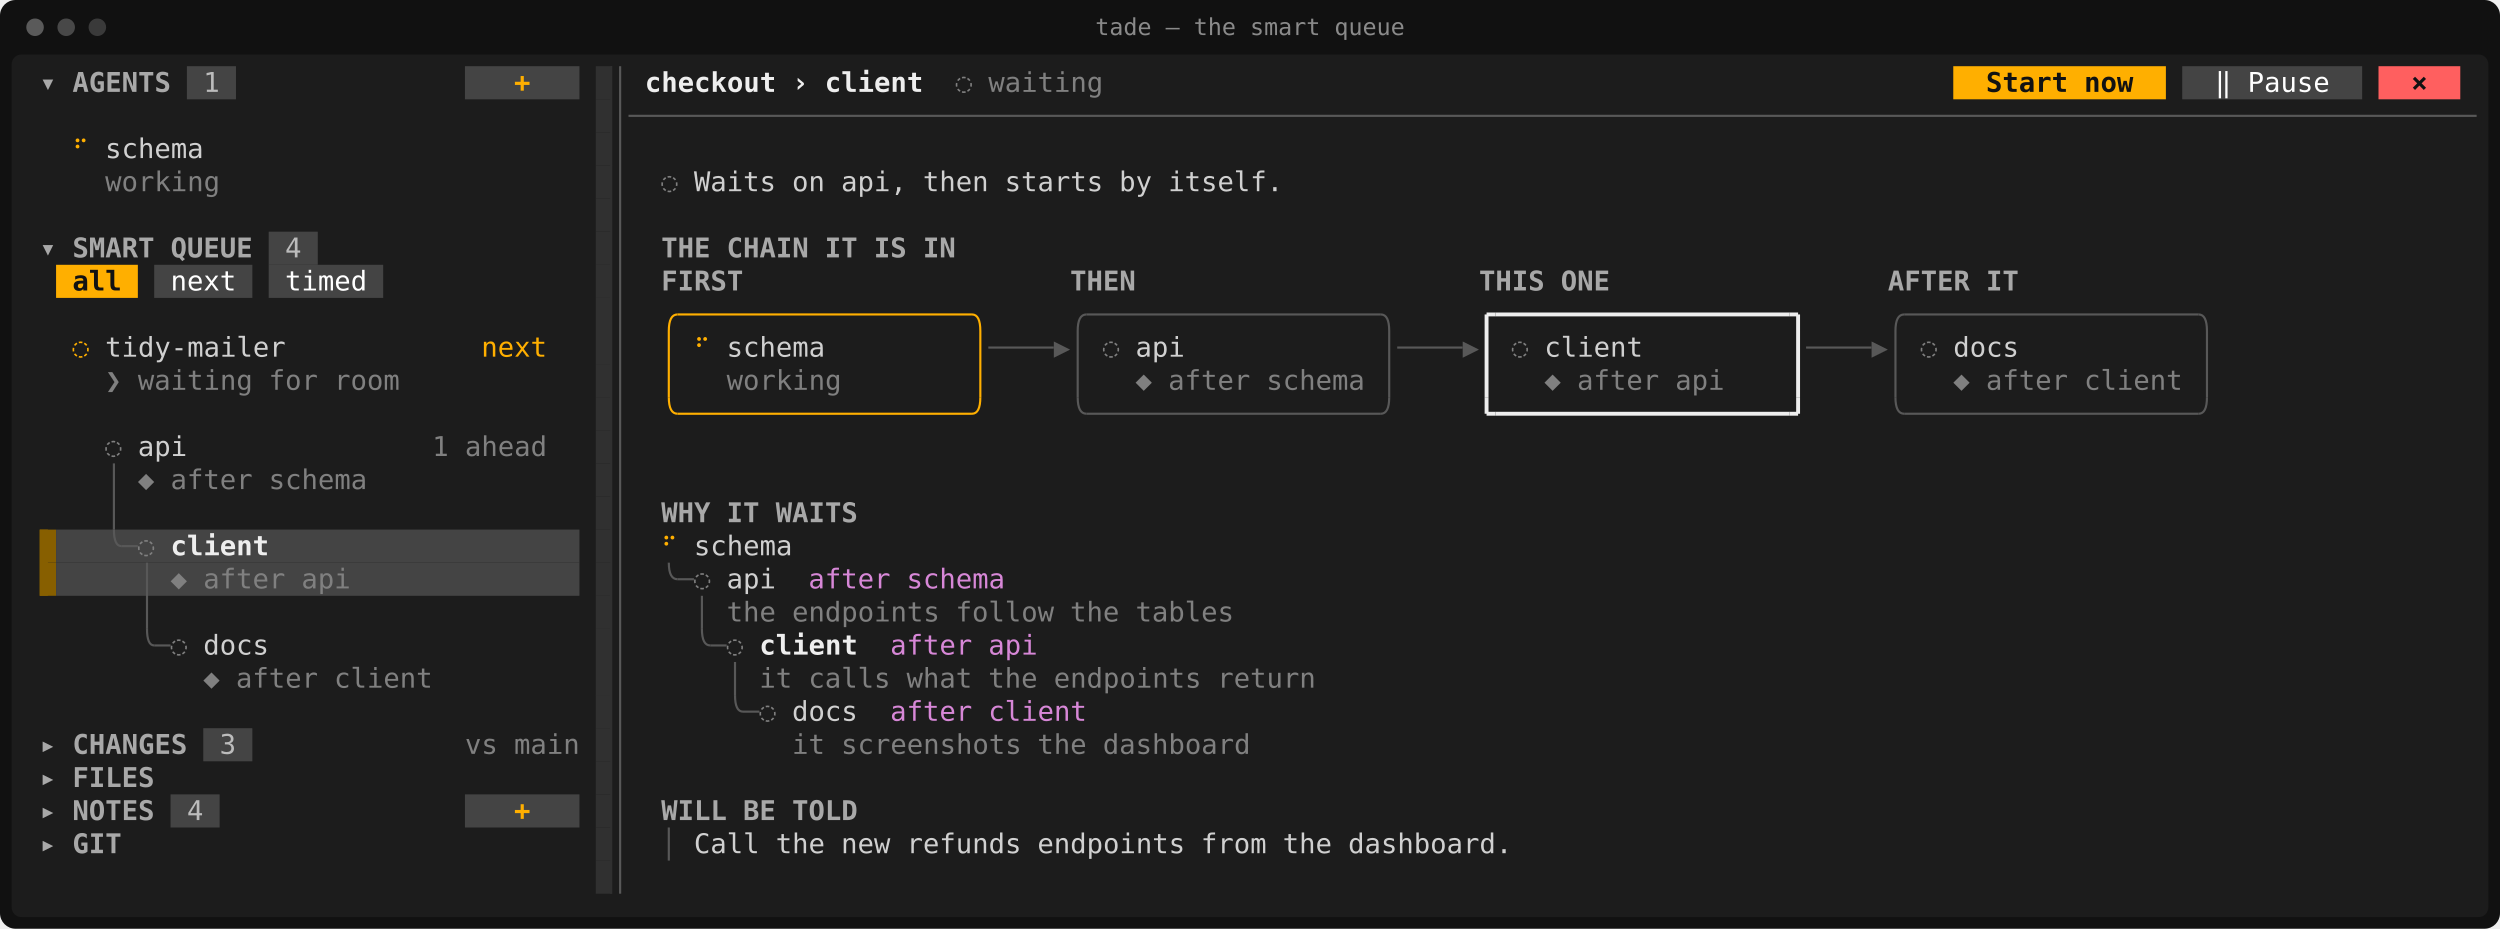
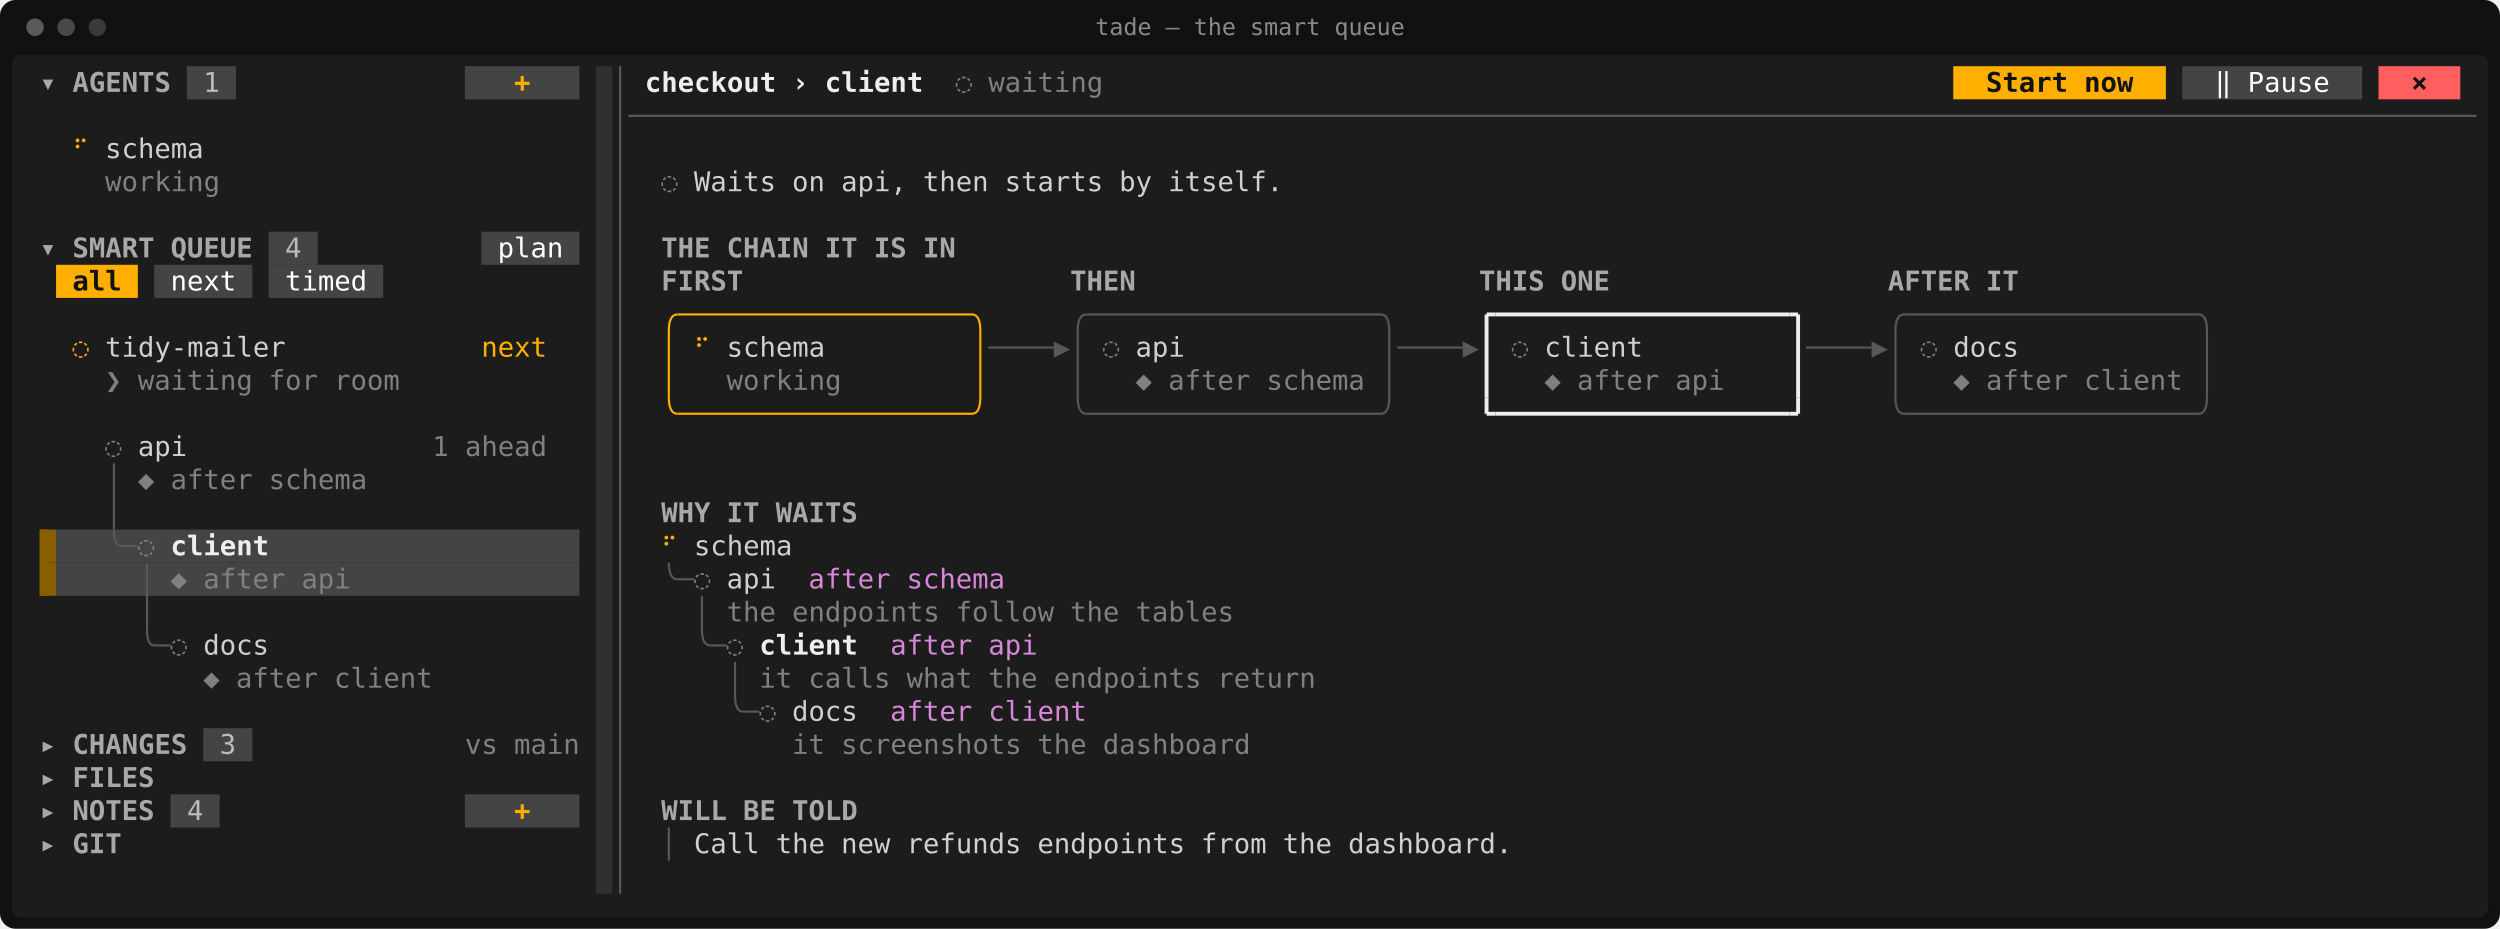
<svg xmlns="http://www.w3.org/2000/svg" viewBox="0 0 1284 477" width="1284" height="477" font-family="ui-monospace,SFMono-Regular,Menlo,Consolas,'DejaVu Sans Mono','Liberation Mono',monospace" font-size="14" role="img" aria-label="tade — the smart queue">
  <rect width="1284" height="477" rx="8" fill="#111111" />
  <rect x="6" y="28" width="1272" height="443" rx="5" fill="#1c1c1c" />
  <circle cx="18" cy="14" r="4.5" fill="#5a5a5a" />
  <circle cx="34" cy="14" r="4.5" fill="#484848" />
  <circle cx="50" cy="14" r="4.5" fill="#3a3a3a" />
  <text x="642" y="18" fill="#8a8a8a" font-size="12" text-anchor="middle">tade — the smart queue</text>
  <rect x="96" y="34" width="25.2" height="17" fill="#444444" />
  <rect x="238.8" y="34" width="58.8" height="17" fill="#444444" />
  <rect x="306" y="34" width="8.4" height="17" fill="#303030" />
  <rect x="1003.2" y="34" width="109.2" height="17" fill="#ffaf00" />
  <rect x="1120.8" y="34" width="92.4" height="17" fill="#444444" />
  <rect x="1221.6" y="34" width="42" height="17" fill="#ff5f5f" />
  <rect x="306" y="51" width="8.4" height="17" fill="#303030" />
  <rect x="306" y="68" width="8.4" height="17" fill="#303030" />
  <rect x="306" y="85" width="8.4" height="17" fill="#303030" />
  <rect x="306" y="102" width="8.4" height="17" fill="#303030" />
  <rect x="138" y="119" width="25.2" height="17" fill="#444444" />
+   <rect x="247.2" y="119" width="50.4" height="17" fill="#444444" />
  <rect x="306" y="119" width="8.4" height="17" fill="#303030" />
  <rect x="28.8" y="136" width="42" height="17" fill="#ffaf00" />
  <rect x="79.2" y="136" width="50.4" height="17" fill="#444444" />
  <rect x="138" y="136" width="58.8" height="17" fill="#444444" />
  <rect x="306" y="136" width="8.4" height="17" fill="#303030" />
  <rect x="306" y="153" width="8.4" height="17" fill="#303030" />
  <rect x="306" y="170" width="8.4" height="17" fill="#303030" />
  <rect x="306" y="187" width="8.4" height="17" fill="#303030" />
  <rect x="306" y="204" width="8.4" height="17" fill="#303030" />
  <rect x="306" y="221" width="8.4" height="17" fill="#303030" />
  <rect x="306" y="238" width="8.4" height="17" fill="#303030" />
  <rect x="306" y="255" width="8.4" height="17" fill="#303030" />
  <rect x="20.4" y="272" width="8.4" height="17" fill="#875f00" />
  <rect x="28.8" y="272" width="268.8" height="17" fill="#444444" />
  <rect x="306" y="272" width="8.4" height="17" fill="#303030" />
  <rect x="20.4" y="289" width="8.4" height="17" fill="#875f00" />
  <rect x="28.8" y="289" width="268.8" height="17" fill="#444444" />
  <rect x="306" y="289" width="8.4" height="17" fill="#303030" />
  <rect x="306" y="306" width="8.4" height="17" fill="#303030" />
  <rect x="306" y="323" width="8.4" height="17" fill="#303030" />
  <rect x="306" y="340" width="8.4" height="17" fill="#303030" />
  <rect x="306" y="357" width="8.4" height="17" fill="#303030" />
  <rect x="104.4" y="374" width="25.2" height="17" fill="#444444" />
  <rect x="306" y="374" width="8.4" height="17" fill="#303030" />
  <rect x="306" y="391" width="8.4" height="17" fill="#303030" />
  <rect x="87.6" y="408" width="25.2" height="17" fill="#444444" />
  <rect x="238.8" y="408" width="58.8" height="17" fill="#444444" />
  <rect x="306" y="408" width="8.4" height="17" fill="#303030" />
  <rect x="306" y="425" width="8.4" height="17" fill="#303030" />
  <rect x="306" y="442" width="8.4" height="17" fill="#303030" />
  <rect x="313.35" y="34" width="1.05" height="425" fill="#303030" />
  <rect x="20.4" y="272" width="4.2" height="34" fill="#875f00" />
  <line x1="318.5" y1="34" x2="318.5" y2="459" stroke="#585858" stroke-width="1.1" />
  <line x1="322.8" y1="59.5" x2="1272" y2="59.5" stroke="#585858" stroke-width="1.1" />
  <path d="M343.5 170Q343.5 161.5 348 161.5" fill="none" stroke="#ffaf00" stroke-width="1.1" />
  <line x1="348" y1="161.5" x2="499.2" y2="161.5" stroke="#ffaf00" stroke-width="1.1" />
  <path d="M503.5 170Q503.5 161.5 499.2 161.5" fill="none" stroke="#ffaf00" stroke-width="1.1" />
  <path d="M553.5 170Q553.5 161.5 558 161.5" fill="none" stroke="#585858" stroke-width="1.1" />
  <line x1="558" y1="161.5" x2="709.2" y2="161.5" stroke="#585858" stroke-width="1.1" />
  <path d="M713.5 170Q713.5 161.5 709.2 161.5" fill="none" stroke="#585858" stroke-width="1.1" />
  <line x1="763.5" y1="161.5" x2="768" y2="161.5" stroke="#eeeeee" stroke-width="2" />
  <line x1="763.5" y1="161.5" x2="763.5" y2="170" stroke="#eeeeee" stroke-width="2" />
  <line x1="768" y1="161.5" x2="919.2" y2="161.5" stroke="#eeeeee" stroke-width="2" />
  <line x1="919.2" y1="161.5" x2="923.5" y2="161.5" stroke="#eeeeee" stroke-width="2" />
  <line x1="923.5" y1="161.5" x2="923.5" y2="170" stroke="#eeeeee" stroke-width="2" />
  <path d="M973.5 170Q973.5 161.5 978 161.5" fill="none" stroke="#585858" stroke-width="1.1" />
  <line x1="978" y1="161.5" x2="1129.2" y2="161.5" stroke="#585858" stroke-width="1.1" />
  <path d="M1133.5 170Q1133.5 161.5 1129.2 161.5" fill="none" stroke="#585858" stroke-width="1.1" />
  <line x1="343.5" y1="170" x2="343.5" y2="204" stroke="#ffaf00" stroke-width="1.1" />
  <line x1="503.5" y1="170" x2="503.5" y2="204" stroke="#ffaf00" stroke-width="1.1" />
  <line x1="507.6" y1="178.5" x2="541.2" y2="178.5" stroke="#585858" stroke-width="1.1" />
  <line x1="553.5" y1="170" x2="553.5" y2="204" stroke="#585858" stroke-width="1.1" />
  <line x1="713.5" y1="170" x2="713.5" y2="204" stroke="#585858" stroke-width="1.1" />
  <line x1="717.6" y1="178.5" x2="751.2" y2="178.5" stroke="#585858" stroke-width="1.1" />
  <line x1="763.5" y1="170" x2="763.5" y2="204" stroke="#eeeeee" stroke-width="2" />
  <line x1="923.5" y1="170" x2="923.5" y2="204" stroke="#eeeeee" stroke-width="2" />
  <line x1="927.6" y1="178.5" x2="961.2" y2="178.5" stroke="#585858" stroke-width="1.1" />
  <line x1="973.5" y1="170" x2="973.5" y2="204" stroke="#585858" stroke-width="1.1" />
  <line x1="1133.5" y1="170" x2="1133.5" y2="204" stroke="#585858" stroke-width="1.1" />
  <path d="M343.5 204Q343.5 212.5 348 212.5" fill="none" stroke="#ffaf00" stroke-width="1.1" />
  <line x1="348" y1="212.5" x2="499.2" y2="212.5" stroke="#ffaf00" stroke-width="1.1" />
  <path d="M503.5 204Q503.5 212.5 499.2 212.5" fill="none" stroke="#ffaf00" stroke-width="1.1" />
  <path d="M553.5 204Q553.5 212.5 558 212.5" fill="none" stroke="#585858" stroke-width="1.1" />
  <line x1="558" y1="212.5" x2="709.2" y2="212.5" stroke="#585858" stroke-width="1.1" />
  <path d="M713.5 204Q713.5 212.5 709.2 212.5" fill="none" stroke="#585858" stroke-width="1.1" />
  <line x1="763.5" y1="212.5" x2="768" y2="212.5" stroke="#eeeeee" stroke-width="2" />
  <line x1="763.5" y1="204" x2="763.5" y2="212.5" stroke="#eeeeee" stroke-width="2" />
  <line x1="768" y1="212.5" x2="919.2" y2="212.5" stroke="#eeeeee" stroke-width="2" />
  <line x1="919.2" y1="212.5" x2="923.5" y2="212.5" stroke="#eeeeee" stroke-width="2" />
  <line x1="923.5" y1="204" x2="923.5" y2="212.5" stroke="#eeeeee" stroke-width="2" />
  <path d="M973.5 204Q973.5 212.5 978 212.5" fill="none" stroke="#585858" stroke-width="1.1" />
  <line x1="978" y1="212.5" x2="1129.2" y2="212.5" stroke="#585858" stroke-width="1.1" />
  <path d="M1133.5 204Q1133.5 212.5 1129.2 212.5" fill="none" stroke="#585858" stroke-width="1.1" />
  <line x1="58.5" y1="238" x2="58.5" y2="272" stroke="#585858" stroke-width="1.1" />
  <path d="M58.5 272Q58.5 280.5 62.4 280.5" fill="none" stroke="#585858" stroke-width="1.1" />
  <line x1="62.4" y1="280.5" x2="70.8" y2="280.5" stroke="#585858" stroke-width="1.1" />
  <line x1="75.5" y1="289" x2="75.5" y2="323" stroke="#585858" stroke-width="1.1" />
  <path d="M343.5 289Q343.5 297.5 348 297.5" fill="none" stroke="#585858" stroke-width="1.1" />
  <line x1="348" y1="297.5" x2="356.4" y2="297.5" stroke="#585858" stroke-width="1.1" />
  <line x1="360.5" y1="306" x2="360.5" y2="323" stroke="#585858" stroke-width="1.1" />
  <path d="M75.5 323Q75.5 331.5 79.2 331.5" fill="none" stroke="#585858" stroke-width="1.1" />
  <line x1="79.2" y1="331.5" x2="87.6" y2="331.5" stroke="#585858" stroke-width="1.1" />
  <path d="M360.5 323Q360.5 331.5 364.8 331.5" fill="none" stroke="#585858" stroke-width="1.1" />
  <line x1="364.8" y1="331.5" x2="373.2" y2="331.5" stroke="#585858" stroke-width="1.1" />
  <line x1="377.5" y1="340" x2="377.5" y2="357" stroke="#585858" stroke-width="1.1" />
  <path d="M377.5 357Q377.5 365.5 381.6 365.5" fill="none" stroke="#585858" stroke-width="1.1" />
  <line x1="381.6" y1="365.5" x2="390" y2="365.5" stroke="#585858" stroke-width="1.1" />
  <line x1="343.5" y1="425" x2="343.5" y2="442" stroke="#585858" stroke-width="1.1" />
  <text x="20.4" y="47.2" textLength="8.4" lengthAdjust="spacingAndGlyphs" fill="#a8a8a8" font-weight="700">▾</text>
  <text x="37.2" y="47.2" textLength="50.4" lengthAdjust="spacingAndGlyphs" fill="#a8a8a8" font-weight="700">AGENTS</text>
  <text x="104.4" y="47.2" textLength="8.4" lengthAdjust="spacingAndGlyphs" fill="#bcbcbc">1</text>
  <text x="264" y="47.2" textLength="8.4" lengthAdjust="spacingAndGlyphs" fill="#ffaf00" font-weight="700">+</text>
  <text x="331.2" y="47.2" textLength="67.2" lengthAdjust="spacingAndGlyphs" fill="#eeeeee" font-weight="700">checkout</text>
  <text x="406.8" y="47.2" textLength="8.4" lengthAdjust="spacingAndGlyphs" fill="#eeeeee" font-weight="700">›</text>
  <text x="423.6" y="47.2" textLength="50.4" lengthAdjust="spacingAndGlyphs" fill="#eeeeee" font-weight="700">client</text>
  <text x="490.8" y="47.2" textLength="8.4" lengthAdjust="spacingAndGlyphs" fill="#808080">◌</text>
  <text x="507.6" y="47.2" textLength="58.8" lengthAdjust="spacingAndGlyphs" fill="#808080">waiting</text>
  <text x="1020" y="47.2" textLength="42" lengthAdjust="spacingAndGlyphs" fill="#121212" font-weight="700">Start</text>
  <text x="1070.4" y="47.2" textLength="25.2" lengthAdjust="spacingAndGlyphs" fill="#121212" font-weight="700">now</text>
  <text x="1137.6" y="47.2" textLength="8.4" lengthAdjust="spacingAndGlyphs" fill="#ffffff">‖</text>
  <text x="1154.4" y="47.2" textLength="42" lengthAdjust="spacingAndGlyphs" fill="#ffffff">Pause</text>
  <text x="1238.4" y="47.2" textLength="8.4" lengthAdjust="spacingAndGlyphs" fill="#121212" font-weight="700">×</text>
  <text x="37.2" y="81.2" textLength="8.4" lengthAdjust="spacingAndGlyphs" fill="#ffaf00">⠋</text>
  <text x="54" y="81.2" textLength="50.4" lengthAdjust="spacingAndGlyphs" fill="#d0d0d0">schema</text>
  <text x="54" y="98.2" textLength="58.8" lengthAdjust="spacingAndGlyphs" fill="#808080">working</text>
  <text x="339.6" y="98.2" textLength="8.4" lengthAdjust="spacingAndGlyphs" fill="#808080">◌</text>
  <text x="356.4" y="98.2" textLength="42" lengthAdjust="spacingAndGlyphs" fill="#d0d0d0">Waits</text>
  <text x="406.8" y="98.2" textLength="16.8" lengthAdjust="spacingAndGlyphs" fill="#d0d0d0">on</text>
  <text x="432" y="98.2" textLength="33.6" lengthAdjust="spacingAndGlyphs" fill="#d0d0d0">api,</text>
  <text x="474" y="98.2" textLength="33.6" lengthAdjust="spacingAndGlyphs" fill="#d0d0d0">then</text>
  <text x="516" y="98.2" textLength="50.4" lengthAdjust="spacingAndGlyphs" fill="#d0d0d0">starts</text>
  <text x="574.8" y="98.2" textLength="16.8" lengthAdjust="spacingAndGlyphs" fill="#d0d0d0">by</text>
  <text x="600" y="98.2" textLength="58.8" lengthAdjust="spacingAndGlyphs" fill="#d0d0d0">itself.</text>
  <text x="20.4" y="132.2" textLength="8.4" lengthAdjust="spacingAndGlyphs" fill="#a8a8a8" font-weight="700">▾</text>
  <text x="37.2" y="132.2" textLength="42" lengthAdjust="spacingAndGlyphs" fill="#a8a8a8" font-weight="700">SMART</text>
  <text x="87.6" y="132.2" textLength="42" lengthAdjust="spacingAndGlyphs" fill="#a8a8a8" font-weight="700">QUEUE</text>
  <text x="146.4" y="132.2" textLength="8.4" lengthAdjust="spacingAndGlyphs" fill="#bcbcbc">4</text>
+   <text x="255.6" y="132.2" textLength="33.6" lengthAdjust="spacingAndGlyphs" fill="#ffffff">plan</text>
  <text x="339.6" y="132.2" textLength="25.2" lengthAdjust="spacingAndGlyphs" fill="#a8a8a8" font-weight="700">THE</text>
  <text x="373.2" y="132.2" textLength="42" lengthAdjust="spacingAndGlyphs" fill="#a8a8a8" font-weight="700">CHAIN</text>
  <text x="423.6" y="132.2" textLength="16.8" lengthAdjust="spacingAndGlyphs" fill="#a8a8a8" font-weight="700">IT</text>
  <text x="448.8" y="132.2" textLength="16.8" lengthAdjust="spacingAndGlyphs" fill="#a8a8a8" font-weight="700">IS</text>
  <text x="474" y="132.2" textLength="16.8" lengthAdjust="spacingAndGlyphs" fill="#a8a8a8" font-weight="700">IN</text>
  <text x="37.2" y="149.2" textLength="25.2" lengthAdjust="spacingAndGlyphs" fill="#121212" font-weight="700">all</text>
  <text x="87.6" y="149.2" textLength="33.6" lengthAdjust="spacingAndGlyphs" fill="#ffffff">next</text>
  <text x="146.4" y="149.2" textLength="42" lengthAdjust="spacingAndGlyphs" fill="#ffffff">timed</text>
  <text x="339.6" y="149.2" textLength="42" lengthAdjust="spacingAndGlyphs" fill="#a8a8a8" font-weight="700">FIRST</text>
  <text x="549.6" y="149.2" textLength="33.6" lengthAdjust="spacingAndGlyphs" fill="#a8a8a8" font-weight="700">THEN</text>
  <text x="759.6" y="149.2" textLength="33.6" lengthAdjust="spacingAndGlyphs" fill="#a8a8a8" font-weight="700">THIS</text>
  <text x="801.6" y="149.2" textLength="25.2" lengthAdjust="spacingAndGlyphs" fill="#a8a8a8" font-weight="700">ONE</text>
  <text x="969.6" y="149.2" textLength="42" lengthAdjust="spacingAndGlyphs" fill="#a8a8a8" font-weight="700">AFTER</text>
  <text x="1020" y="149.2" textLength="16.8" lengthAdjust="spacingAndGlyphs" fill="#a8a8a8" font-weight="700">IT</text>
  <text x="37.2" y="183.2" textLength="8.4" lengthAdjust="spacingAndGlyphs" fill="#ffaf00">◌</text>
  <text x="54" y="183.2" textLength="92.4" lengthAdjust="spacingAndGlyphs" fill="#d0d0d0">tidy-mailer</text>
  <text x="247.2" y="183.2" textLength="33.6" lengthAdjust="spacingAndGlyphs" fill="#ffaf00">next</text>
  <text x="356.4" y="183.2" textLength="8.4" lengthAdjust="spacingAndGlyphs" fill="#ffaf00">⠋</text>
  <text x="373.2" y="183.2" textLength="50.4" lengthAdjust="spacingAndGlyphs" fill="#d0d0d0">schema</text>
  <text x="541.2" y="183.2" textLength="8.4" lengthAdjust="spacingAndGlyphs" fill="#585858">▶</text>
  <text x="566.4" y="183.2" textLength="8.4" lengthAdjust="spacingAndGlyphs" fill="#808080">◌</text>
  <text x="583.2" y="183.2" textLength="25.2" lengthAdjust="spacingAndGlyphs" fill="#d0d0d0">api</text>
  <text x="751.2" y="183.2" textLength="8.4" lengthAdjust="spacingAndGlyphs" fill="#585858">▶</text>
  <text x="776.4" y="183.2" textLength="8.4" lengthAdjust="spacingAndGlyphs" fill="#808080">◌</text>
  <text x="793.2" y="183.2" textLength="50.4" lengthAdjust="spacingAndGlyphs" fill="#d0d0d0">client</text>
  <text x="961.2" y="183.2" textLength="8.4" lengthAdjust="spacingAndGlyphs" fill="#585858">▶</text>
  <text x="986.4" y="183.2" textLength="8.4" lengthAdjust="spacingAndGlyphs" fill="#808080">◌</text>
  <text x="1003.2" y="183.2" textLength="33.6" lengthAdjust="spacingAndGlyphs" fill="#d0d0d0">docs</text>
  <text x="54" y="200.2" textLength="8.4" lengthAdjust="spacingAndGlyphs" fill="#808080">❯</text>
  <text x="70.8" y="200.2" textLength="58.8" lengthAdjust="spacingAndGlyphs" fill="#808080">waiting</text>
  <text x="138" y="200.2" textLength="25.2" lengthAdjust="spacingAndGlyphs" fill="#808080">for</text>
  <text x="171.6" y="200.2" textLength="33.6" lengthAdjust="spacingAndGlyphs" fill="#808080">room</text>
  <text x="373.2" y="200.2" textLength="58.8" lengthAdjust="spacingAndGlyphs" fill="#808080">working</text>
  <text x="583.2" y="200.2" textLength="8.4" lengthAdjust="spacingAndGlyphs" fill="#808080">◆</text>
  <text x="600" y="200.2" textLength="42" lengthAdjust="spacingAndGlyphs" fill="#808080">after</text>
  <text x="650.4" y="200.2" textLength="50.4" lengthAdjust="spacingAndGlyphs" fill="#808080">schema</text>
  <text x="793.2" y="200.2" textLength="8.4" lengthAdjust="spacingAndGlyphs" fill="#808080">◆</text>
  <text x="810" y="200.2" textLength="42" lengthAdjust="spacingAndGlyphs" fill="#808080">after</text>
  <text x="860.4" y="200.2" textLength="25.2" lengthAdjust="spacingAndGlyphs" fill="#808080">api</text>
  <text x="1003.2" y="200.2" textLength="8.4" lengthAdjust="spacingAndGlyphs" fill="#808080">◆</text>
  <text x="1020" y="200.2" textLength="42" lengthAdjust="spacingAndGlyphs" fill="#808080">after</text>
  <text x="1070.4" y="200.2" textLength="50.4" lengthAdjust="spacingAndGlyphs" fill="#808080">client</text>
  <text x="54" y="234.2" textLength="8.4" lengthAdjust="spacingAndGlyphs" fill="#808080">◌</text>
  <text x="70.8" y="234.2" textLength="25.2" lengthAdjust="spacingAndGlyphs" fill="#d0d0d0">api</text>
  <text x="222" y="234.2" textLength="8.4" lengthAdjust="spacingAndGlyphs" fill="#808080">1</text>
  <text x="238.8" y="234.2" textLength="42" lengthAdjust="spacingAndGlyphs" fill="#808080">ahead</text>
  <text x="70.8" y="251.2" textLength="8.4" lengthAdjust="spacingAndGlyphs" fill="#808080">◆</text>
  <text x="87.6" y="251.2" textLength="42" lengthAdjust="spacingAndGlyphs" fill="#808080">after</text>
  <text x="138" y="251.2" textLength="50.4" lengthAdjust="spacingAndGlyphs" fill="#808080">schema</text>
  <text x="339.6" y="268.2" textLength="25.2" lengthAdjust="spacingAndGlyphs" fill="#a8a8a8" font-weight="700">WHY</text>
  <text x="373.2" y="268.2" textLength="16.8" lengthAdjust="spacingAndGlyphs" fill="#a8a8a8" font-weight="700">IT</text>
  <text x="398.4" y="268.2" textLength="42" lengthAdjust="spacingAndGlyphs" fill="#a8a8a8" font-weight="700">WAITS</text>
  <text x="70.8" y="285.2" textLength="8.4" lengthAdjust="spacingAndGlyphs" fill="#808080">◌</text>
  <text x="87.6" y="285.2" textLength="50.4" lengthAdjust="spacingAndGlyphs" fill="#eeeeee" font-weight="700">client</text>
  <text x="339.6" y="285.2" textLength="8.4" lengthAdjust="spacingAndGlyphs" fill="#ffaf00">⠋</text>
  <text x="356.4" y="285.2" textLength="50.4" lengthAdjust="spacingAndGlyphs" fill="#d0d0d0">schema</text>
  <text x="87.6" y="302.2" textLength="8.4" lengthAdjust="spacingAndGlyphs" fill="#808080">◆</text>
  <text x="104.4" y="302.2" textLength="42" lengthAdjust="spacingAndGlyphs" fill="#808080">after</text>
  <text x="154.8" y="302.2" textLength="25.2" lengthAdjust="spacingAndGlyphs" fill="#808080">api</text>
  <text x="356.4" y="302.2" textLength="8.4" lengthAdjust="spacingAndGlyphs" fill="#808080">◌</text>
  <text x="373.2" y="302.2" textLength="25.2" lengthAdjust="spacingAndGlyphs" fill="#d0d0d0">api</text>
  <text x="415.2" y="302.2" textLength="42" lengthAdjust="spacingAndGlyphs" fill="#d787d7">after</text>
  <text x="465.6" y="302.2" textLength="50.4" lengthAdjust="spacingAndGlyphs" fill="#d787d7">schema</text>
  <text x="373.2" y="319.2" textLength="25.2" lengthAdjust="spacingAndGlyphs" fill="#808080">the</text>
  <text x="406.8" y="319.2" textLength="75.6" lengthAdjust="spacingAndGlyphs" fill="#808080">endpoints</text>
  <text x="490.8" y="319.2" textLength="50.4" lengthAdjust="spacingAndGlyphs" fill="#808080">follow</text>
  <text x="549.6" y="319.2" textLength="25.2" lengthAdjust="spacingAndGlyphs" fill="#808080">the</text>
  <text x="583.2" y="319.2" textLength="50.4" lengthAdjust="spacingAndGlyphs" fill="#808080">tables</text>
  <text x="87.6" y="336.2" textLength="8.4" lengthAdjust="spacingAndGlyphs" fill="#808080">◌</text>
  <text x="104.4" y="336.2" textLength="33.6" lengthAdjust="spacingAndGlyphs" fill="#d0d0d0">docs</text>
  <text x="373.2" y="336.2" textLength="8.4" lengthAdjust="spacingAndGlyphs" fill="#808080">◌</text>
  <text x="390" y="336.2" textLength="50.4" lengthAdjust="spacingAndGlyphs" fill="#eeeeee" font-weight="700">client</text>
  <text x="457.2" y="336.2" textLength="42" lengthAdjust="spacingAndGlyphs" fill="#d787d7">after</text>
  <text x="507.6" y="336.2" textLength="25.2" lengthAdjust="spacingAndGlyphs" fill="#d787d7">api</text>
  <text x="104.4" y="353.2" textLength="8.4" lengthAdjust="spacingAndGlyphs" fill="#808080">◆</text>
  <text x="121.2" y="353.2" textLength="42" lengthAdjust="spacingAndGlyphs" fill="#808080">after</text>
  <text x="171.6" y="353.2" textLength="50.4" lengthAdjust="spacingAndGlyphs" fill="#808080">client</text>
  <text x="390" y="353.2" textLength="16.8" lengthAdjust="spacingAndGlyphs" fill="#808080">it</text>
  <text x="415.2" y="353.2" textLength="42" lengthAdjust="spacingAndGlyphs" fill="#808080">calls</text>
  <text x="465.6" y="353.2" textLength="33.6" lengthAdjust="spacingAndGlyphs" fill="#808080">what</text>
  <text x="507.6" y="353.2" textLength="25.2" lengthAdjust="spacingAndGlyphs" fill="#808080">the</text>
  <text x="541.2" y="353.2" textLength="75.6" lengthAdjust="spacingAndGlyphs" fill="#808080">endpoints</text>
  <text x="625.2" y="353.2" textLength="50.4" lengthAdjust="spacingAndGlyphs" fill="#808080">return</text>
  <text x="390" y="370.2" textLength="8.4" lengthAdjust="spacingAndGlyphs" fill="#808080">◌</text>
  <text x="406.8" y="370.2" textLength="33.6" lengthAdjust="spacingAndGlyphs" fill="#d0d0d0">docs</text>
  <text x="457.2" y="370.2" textLength="42" lengthAdjust="spacingAndGlyphs" fill="#d787d7">after</text>
  <text x="507.6" y="370.2" textLength="50.4" lengthAdjust="spacingAndGlyphs" fill="#d787d7">client</text>
  <text x="20.4" y="387.2" textLength="8.4" lengthAdjust="spacingAndGlyphs" fill="#a8a8a8" font-weight="700">▸</text>
  <text x="37.2" y="387.2" textLength="58.8" lengthAdjust="spacingAndGlyphs" fill="#a8a8a8" font-weight="700">CHANGES</text>
  <text x="112.8" y="387.2" textLength="8.4" lengthAdjust="spacingAndGlyphs" fill="#bcbcbc">3</text>
  <text x="238.8" y="387.2" textLength="16.8" lengthAdjust="spacingAndGlyphs" fill="#808080">vs</text>
  <text x="264" y="387.2" textLength="33.6" lengthAdjust="spacingAndGlyphs" fill="#808080">main</text>
  <text x="406.8" y="387.2" textLength="16.8" lengthAdjust="spacingAndGlyphs" fill="#808080">it</text>
  <text x="432" y="387.2" textLength="92.4" lengthAdjust="spacingAndGlyphs" fill="#808080">screenshots</text>
  <text x="532.8" y="387.2" textLength="25.2" lengthAdjust="spacingAndGlyphs" fill="#808080">the</text>
  <text x="566.4" y="387.2" textLength="75.6" lengthAdjust="spacingAndGlyphs" fill="#808080">dashboard</text>
  <text x="20.4" y="404.2" textLength="8.4" lengthAdjust="spacingAndGlyphs" fill="#a8a8a8" font-weight="700">▸</text>
  <text x="37.2" y="404.2" textLength="42" lengthAdjust="spacingAndGlyphs" fill="#a8a8a8" font-weight="700">FILES</text>
  <text x="20.4" y="421.2" textLength="8.4" lengthAdjust="spacingAndGlyphs" fill="#a8a8a8" font-weight="700">▸</text>
  <text x="37.2" y="421.2" textLength="42" lengthAdjust="spacingAndGlyphs" fill="#a8a8a8" font-weight="700">NOTES</text>
  <text x="96" y="421.2" textLength="8.4" lengthAdjust="spacingAndGlyphs" fill="#bcbcbc">4</text>
  <text x="264" y="421.2" textLength="8.4" lengthAdjust="spacingAndGlyphs" fill="#ffaf00" font-weight="700">+</text>
  <text x="339.6" y="421.2" textLength="33.6" lengthAdjust="spacingAndGlyphs" fill="#a8a8a8" font-weight="700">WILL</text>
  <text x="381.6" y="421.2" textLength="16.8" lengthAdjust="spacingAndGlyphs" fill="#a8a8a8" font-weight="700">BE</text>
  <text x="406.8" y="421.2" textLength="33.6" lengthAdjust="spacingAndGlyphs" fill="#a8a8a8" font-weight="700">TOLD</text>
  <text x="20.4" y="438.2" textLength="8.4" lengthAdjust="spacingAndGlyphs" fill="#a8a8a8" font-weight="700">▸</text>
  <text x="37.2" y="438.2" textLength="25.2" lengthAdjust="spacingAndGlyphs" fill="#a8a8a8" font-weight="700">GIT</text>
  <text x="356.4" y="438.2" textLength="33.6" lengthAdjust="spacingAndGlyphs" fill="#d0d0d0">Call</text>
  <text x="398.4" y="438.2" textLength="25.2" lengthAdjust="spacingAndGlyphs" fill="#d0d0d0">the</text>
  <text x="432" y="438.2" textLength="25.2" lengthAdjust="spacingAndGlyphs" fill="#d0d0d0">new</text>
  <text x="465.6" y="438.2" textLength="58.8" lengthAdjust="spacingAndGlyphs" fill="#d0d0d0">refunds</text>
  <text x="532.8" y="438.2" textLength="75.6" lengthAdjust="spacingAndGlyphs" fill="#d0d0d0">endpoints</text>
  <text x="616.8" y="438.2" textLength="33.6" lengthAdjust="spacingAndGlyphs" fill="#d0d0d0">from</text>
  <text x="658.8" y="438.2" textLength="25.2" lengthAdjust="spacingAndGlyphs" fill="#d0d0d0">the</text>
  <text x="692.4" y="438.2" textLength="84" lengthAdjust="spacingAndGlyphs" fill="#d0d0d0">dashboard.</text>
</svg>
